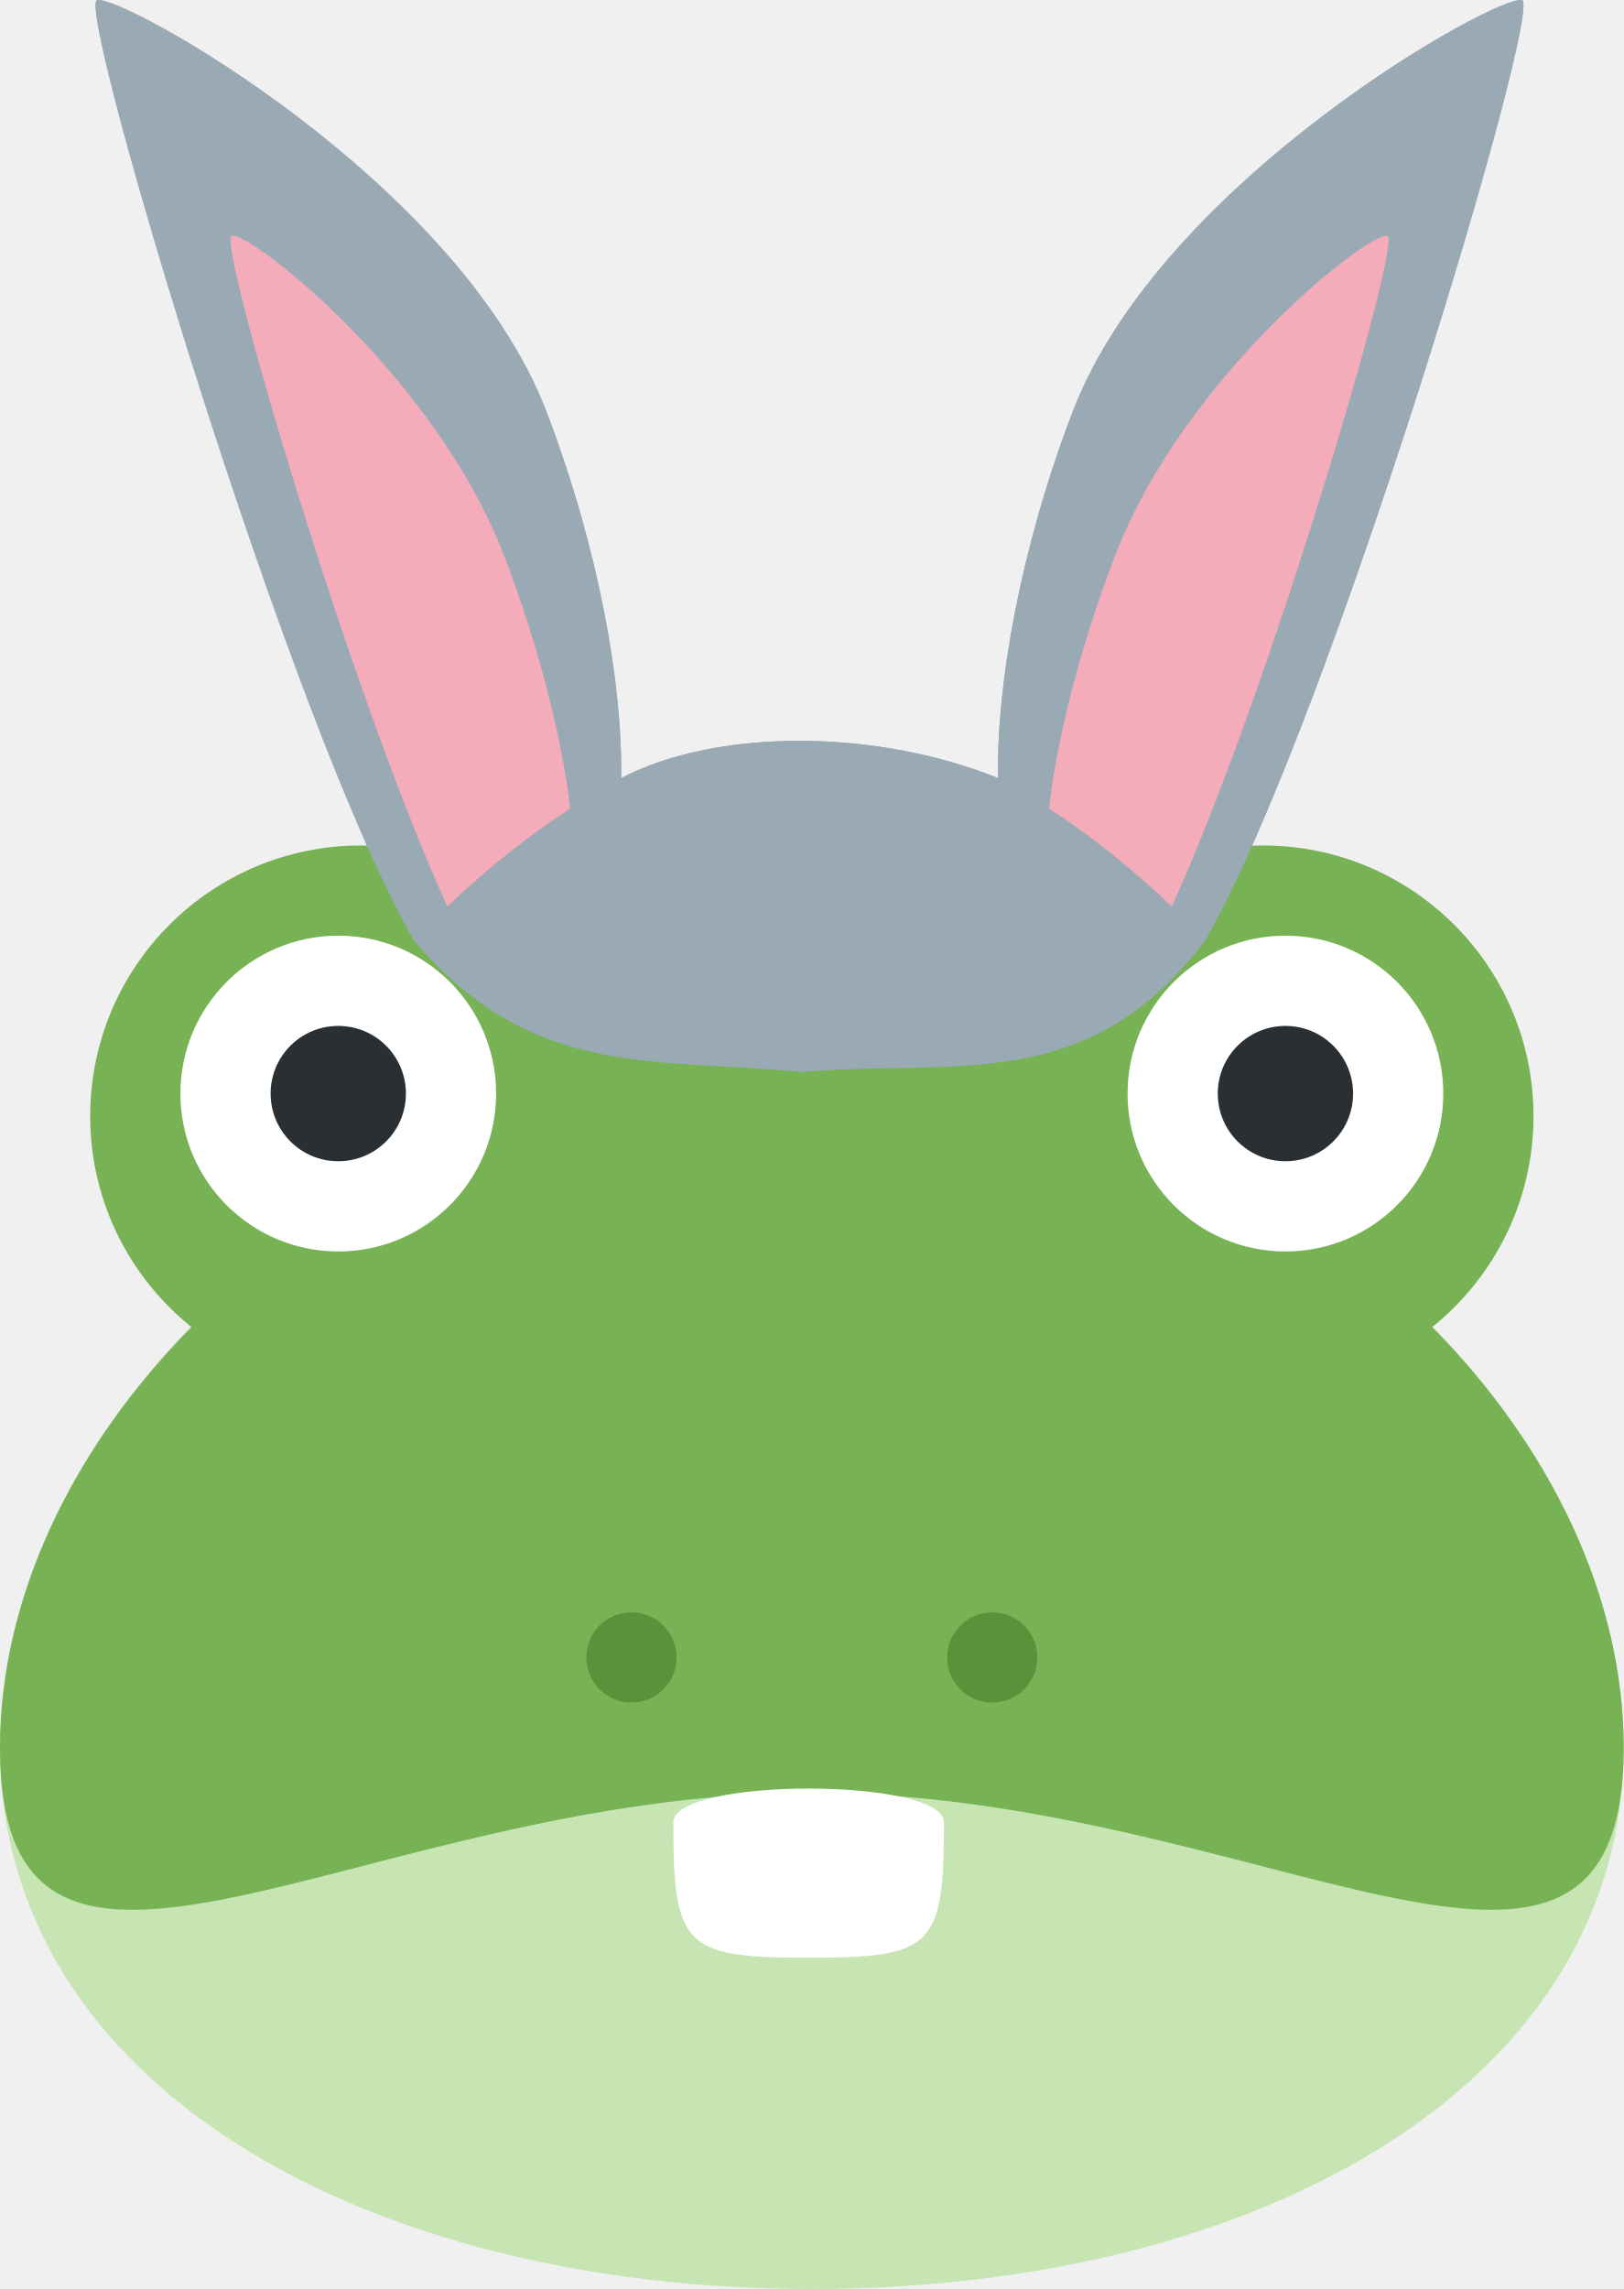
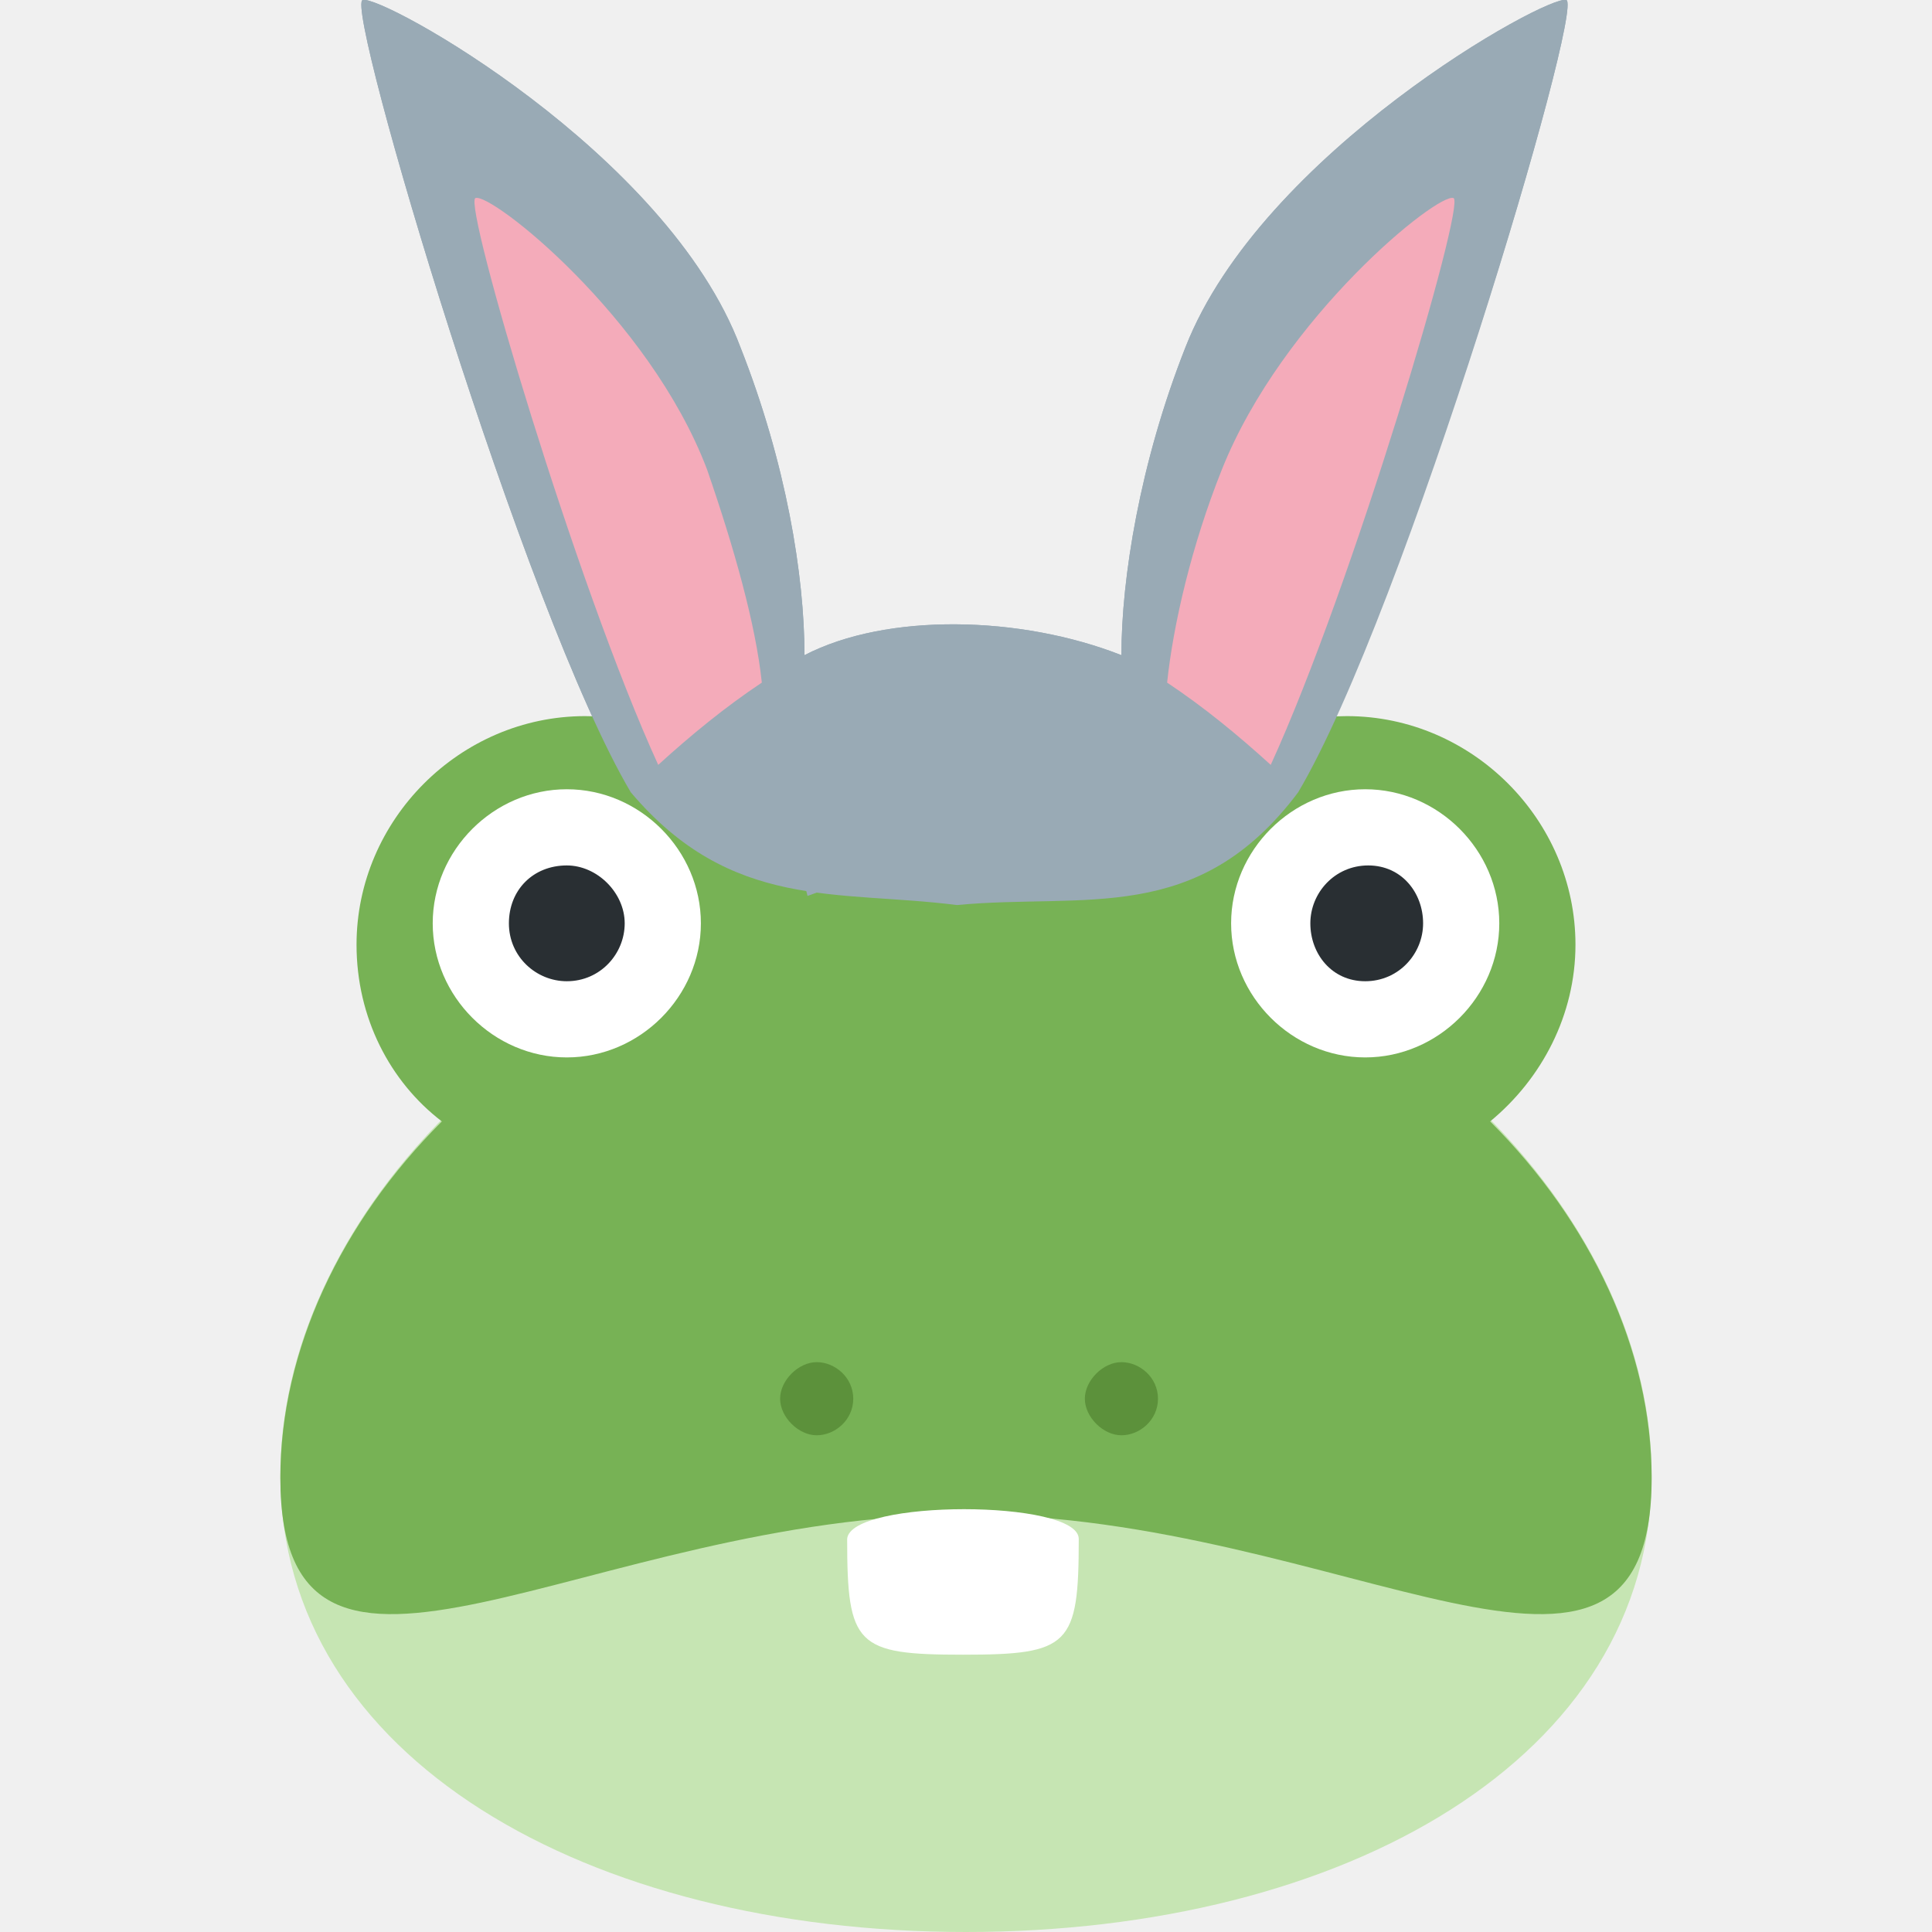
- <svg xmlns="http://www.w3.org/2000/svg" viewBox="0 0 45 63.428" xml:space="preserve" version="1.1" id="svg2" width="45" height="63.428">
-   <defs id="defs6">
-     <clipPath id="clipPath16" clipPathUnits="userSpaceOnUse">
-       <path id="path18" d="M 0,36 H 36 V 0 H 0 Z" />
-     </clipPath>
-     <clipPath id="clipPath16-3" clipPathUnits="userSpaceOnUse">
-       <path id="path18-6" d="M 0,36 H 36 V 0 H 0 Z" />
-     </clipPath>
-   </defs>
-   <path id="path22-6" style="fill:#99aab5;fill-opacity:1;fill-rule:nonzero;stroke:none;stroke-width:1.25" d="m 42.185,0.007 c -0.584,-0.223 -9.998,4.964 -12.461,11.414 -1.458,3.815 -2.106,7.571 -2.065,10.14 -3.294,-1.34 -7.733,-1.411 -10.445,0 0.043,-2.569 -0.608,-6.325 -2.064,-10.14 -2.464,-6.45 -11.879,-11.636 -12.463,-11.414 -0.569,0.217 5.335,20.054 8.781,26.046 -3.026,3.204 -5.282,7.274 -5.282,11.232 0,4.043 2.044,6.424 5.001,7.425 3.163,1.073 6.249,-1.175 11.249,-1.175 5,0 8.086,2.248 11.25,1.175 2.956,-1.001 5,-3.382 5,-7.425 0,-3.958 -2.256,-8.029 -5.28,-11.231 3.444,-5.992 9.349,-25.83 8.779,-26.048" />
-   <path id="path22" style="fill:#c6e5b3;fill-opacity:1;fill-rule:nonzero;stroke:none;stroke-width:1.25" d="m 45,48.428 c 0,9.32 -10.074,15 -22.5,15 -12.426,0 -22.5,-5.68 -22.5,-15 0,-9.32 10.074,-18.75 22.5,-18.75 12.426,0 22.5,9.43 22.5,18.75" />
-   <path id="path26" style="fill:#77b255;fill-opacity:1;fill-rule:nonzero;stroke:none;stroke-width:1.25" d="m 39.694,36.773 c 1.71,-1.375 2.806,-3.481 2.806,-5.845 0,-4.141 -3.357,-7.5 -7.5,-7.5 -3.576,0 -6.562,2.506 -7.312,5.856 -1.611,-0.604 -3.355,-0.948 -5.188,-0.948 -1.831,0 -3.576,0.344 -5.186,0.948 -0.751,-3.35 -3.737,-5.856 -7.314,-5.856 -4.141,0 -7.5,3.359 -7.5,7.5 0,2.364 1.097,4.47 2.806,5.845 C 2,40.123 0,44.284 0,48.428 c 0,9.32 10.074,1.25 22.5,1.25 12.428,0 22.5,8.07 22.5,-1.25 0,-4.144 -1.999,-8.305 -5.306,-11.655" />
-   <path id="path30" style="fill:#ffffff;fill-opacity:1;fill-rule:nonzero;stroke:none;stroke-width:1.25" d="m 13.75,30.303 c 0,2.416 -1.959,4.375 -4.375,4.375 -2.416,0 -4.375,-1.959 -4.375,-4.375 0,-2.416 1.959,-4.375 4.375,-4.375 2.416,0 4.375,1.959 4.375,4.375" />
-   <path id="path34" style="fill:#292f33;fill-opacity:1;fill-rule:nonzero;stroke:none;stroke-width:1.25" d="m 11.25,30.303 c 0,1.036 -0.839,1.875 -1.875,1.875 -1.036,0 -1.875,-0.839 -1.875,-1.875 0,-1.036 0.839,-1.875 1.875,-1.875 1.036,0 1.875,0.839 1.875,1.875" />
-   <path id="path38" style="fill:#ffffff;fill-opacity:1;fill-rule:nonzero;stroke:none;stroke-width:1.25" d="m 40,30.303 c 0,2.416 -1.958,4.375 -4.375,4.375 -2.417,0 -4.375,-1.959 -4.375,-4.375 0,-2.416 1.958,-4.375 4.375,-4.375 2.417,0 4.375,1.959 4.375,4.375" />
-   <path d="m 42.185,0.007 c -0.584,-0.223 -9.998,4.964 -12.461,11.414 -1.458,3.815 -2.106,7.571 -2.065,10.14 -3.294,-1.34 -7.733,-1.411 -10.445,0 0.043,-2.569 -0.608,-6.325 -2.064,-10.14 -2.464,-6.45 -11.879,-11.636 -12.463,-11.414 -0.569,0.217 5.335,20.054 8.781,26.046 3.266,3.895 6.778,3.246 10.734,3.653 4.162,-0.376 7.925,0.707 11.203,-3.652 3.444,-5.992 9.349,-25.83 8.779,-26.048" style="fill:#99aab5;fill-opacity:1;fill-rule:nonzero;stroke:none;stroke-width:1.25" id="path1039" />
-   <path id="path42" style="fill:#292f33;fill-opacity:1;fill-rule:nonzero;stroke:none;stroke-width:1.25" d="m 37.5,30.303 c 0,1.036 -0.84,1.875 -1.875,1.875 -1.035,0 -1.875,-0.839 -1.875,-1.875 0,-1.036 0.84,-1.875 1.875,-1.875 1.035,0 1.875,0.839 1.875,1.875" />
-   <path id="path46" style="fill:#5c913b;fill-opacity:1;fill-rule:nonzero;stroke:none;stroke-width:1.25" d="m 18.75,45.928 c 0,0.691 -0.56,1.25 -1.25,1.25 -0.69,0 -1.25,-0.559 -1.25,-1.25 0,-0.691 0.56,-1.25 1.25,-1.25 0.69,0 1.25,0.559 1.25,1.25" />
-   <path id="path50" style="fill:#5c913b;fill-opacity:1;fill-rule:nonzero;stroke:none;stroke-width:1.25" d="m 28.75,45.928 c 0,0.691 -0.559,1.25 -1.25,1.25 -0.691,0 -1.25,-0.559 -1.25,-1.25 0,-0.691 0.559,-1.25 1.25,-1.25 0.691,0 1.25,0.559 1.25,1.25" />
-   <path id="path26-9" style="fill:#f4abba;fill-opacity:1;fill-rule:nonzero;stroke:none;stroke-width:1.25" d="m 15.802,22.403 c -0.223,-1.925 -0.85,-4.438 -1.821,-6.98 -1.917,-5.02 -7.107,-9.056 -7.561,-8.884 -0.4,0.152 3.284,12.676 5.979,18.58 1.083,-1.031 2.232,-1.955 3.404,-2.716" />
-   <path id="path30-2" style="fill:#f4abba;fill-opacity:1;fill-rule:nonzero;stroke:none;stroke-width:1.25" d="m 32.475,25.117 c 2.695,-5.904 6.378,-18.426 5.98,-18.578 -0.454,-0.174 -5.645,3.864 -7.562,8.883 -0.971,2.542 -1.599,5.055 -1.821,6.98 1.171,0.762 2.321,1.685 3.404,2.715" />
-   <path id="path38-3" style="fill:#ffffff;fill-opacity:1;fill-rule:nonzero;stroke:none;stroke-width:0.1;stroke-miterlimit:4;stroke-dasharray:none" d="m 26.161,50.498 c 0,3.453 -0.297,3.75 -3.75,3.75 -3.451,0 -3.75,-0.297 -3.75,-3.75 0,-1.25 7.5,-1.25 7.5,0" />
+ <svg xmlns="http://www.w3.org/2000/svg" version="1.1" id="svg2" x="0px" y="0px" viewBox="0 0 63.4 63.4" style="enable-background:new 0 0 63.4 63.4;" xml:space="preserve">
+   <style type="text/css">
+ 	.st0{fill:#99AAB5;}
+ 	.st1{fill:#C6E5B3;}
+ 	.st2{fill:#77B255;}
+ 	.st3{fill:#FFFFFF;}
+ 	.st4{fill:#292F33;}
+ 	.st5{fill:#5C913B;}
+ 	.st6{fill:#F4ABBA;}
+ </style>
+   <g>
+     <path id="path22-6" class="st0" d="M51.4,0   c-0.6-0.2-10,5-12.5,11.4c-1.5,3.8-2.1,7.6-2.1,10.1c-3.3-1.3-7.7-1.4-10.4,0c0-2.6-0.6-6.3-2.1-10.1C21.9,5,12.5-0.2,11.9,0   c-0.6,0.2,5.3,20.1,8.8,26c-3,3.2-5.3,7.3-5.3,11.2c0,4,2,6.4,5,7.4c3.2,1.1,6.2-1.2,11.2-1.2s8.1,2.2,11.2,1.2c3-1,5-3.4,5-7.4   c0-4-2.3-8-5.3-11.2C46.1,20.1,52,0.2,51.4,0" />
+     <path id="path22" class="st1" d="M54.2,48.4c0,9.3-10.1,15-22.5,15s-22.5-5.7-22.5-15   s10.1-18.8,22.5-18.8S54.2,39.1,54.2,48.4" />
+     <path id="path26" class="st2" d="M48.9,36.8c1.7-1.4,2.8-3.5,2.8-5.8c0-4.1-3.4-7.5-7.5-7.5   c-3.6,0-6.6,2.5-7.3,5.9c-1.6-0.6-3.4-0.9-5.2-0.9c-1.8,0-3.6,0.3-5.2,0.9c-0.8-3.4-3.7-5.9-7.3-5.9c-4.1,0-7.5,3.4-7.5,7.5   c0,2.4,1.1,4.5,2.8,5.8c-3.3,3.3-5.3,7.5-5.3,11.7c0,9.3,10.1,1.2,22.5,1.2c12.4,0,22.5,8.1,22.5-1.2   C54.2,44.3,52.2,40.1,48.9,36.8" />
+     <path id="path30" class="st3" d="M23,30.3c0,2.4-2,4.4-4.4,4.4c-2.4,0-4.4-2-4.4-4.4   s2-4.4,4.4-4.4C21,25.9,23,27.9,23,30.3" />
+     <path id="path34" class="st4" d="M20.5,30.3c0,1-0.8,1.9-1.9,1.9c-1,0-1.9-0.8-1.9-1.9   s0.8-1.9,1.9-1.9C19.6,28.4,20.5,29.3,20.5,30.3" />
+     <path id="path38" class="st3" d="M49.2,30.3c0,2.4-2,4.4-4.4,4.4s-4.4-2-4.4-4.4s2-4.4,4.4-4.4   S49.2,27.9,49.2,30.3" />
+     <path id="path1039" class="st0" d="M51.4,0   c-0.6-0.2-10,5-12.5,11.4c-1.5,3.8-2.1,7.6-2.1,10.1c-3.3-1.3-7.7-1.4-10.4,0c0-2.6-0.6-6.3-2.1-10.1C21.9,5,12.5-0.2,11.9,0   c-0.6,0.2,5.3,20.1,8.8,26c3.3,3.9,6.8,3.2,10.7,3.7c4.2-0.4,7.9,0.7,11.2-3.7C46.1,20.1,52,0.2,51.4,0" />
+     <path id="path42" class="st4" d="M46.7,30.3c0,1-0.8,1.9-1.9,1.9S43,31.3,43,30.3   s0.8-1.9,1.9-1.9S46.7,29.3,46.7,30.3" />
+     <path id="path46" class="st5" d="M28,45.9c0,0.7-0.6,1.2-1.2,1.2s-1.2-0.6-1.2-1.2   s0.6-1.2,1.2-1.2S28,45.2,28,45.9" />
+     <path id="path50" class="st5" d="M38,45.9c0,0.7-0.6,1.2-1.2,1.2s-1.2-0.6-1.2-1.2   s0.6-1.2,1.2-1.2S38,45.2,38,45.9" />
+     <path id="path26-9" class="st6" d="M25,22.4c-0.2-1.9-0.9-4.4-1.8-7c-1.9-5-7.1-9.1-7.6-8.9   c-0.4,0.2,3.3,12.7,6,18.6C22.7,24.1,23.8,23.2,25,22.4" />
+     <path id="path30-2" class="st6" d="M41.7,25.1c2.7-5.9,6.4-18.4,6-18.6c-0.5-0.2-5.6,3.9-7.6,8.9   c-1,2.5-1.6,5.1-1.8,7C39.5,23.2,40.6,24.1,41.7,25.1" />
+     <path id="path38-3" class="st3" d="M35.4,50.5c0,3.5-0.3,3.8-3.8,3.8c-3.5,0-3.8-0.3-3.8-3.8   C27.9,49.2,35.4,49.2,35.4,50.5" />
+   </g>
</svg>
